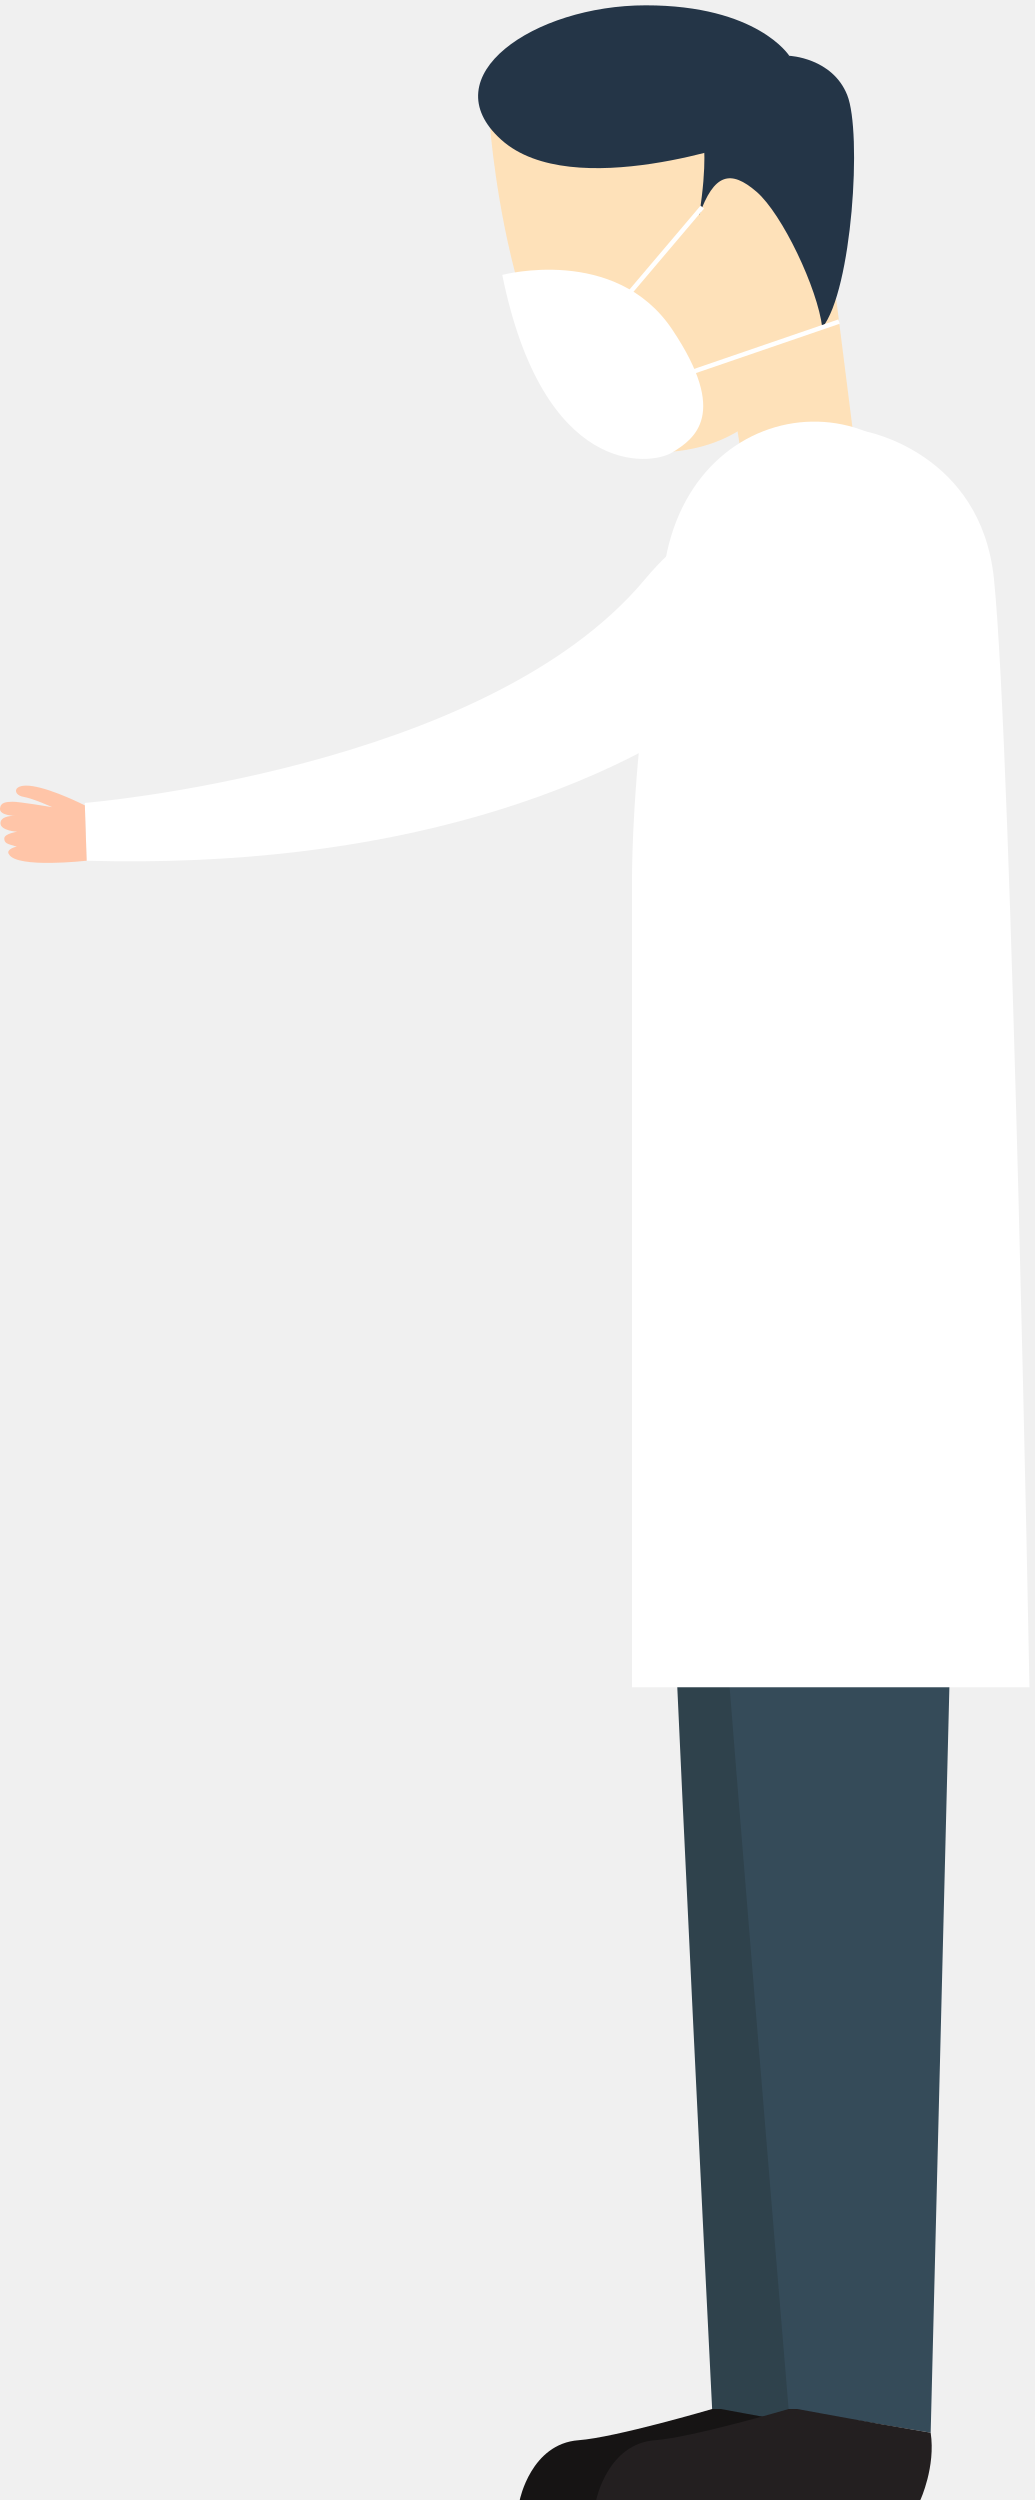
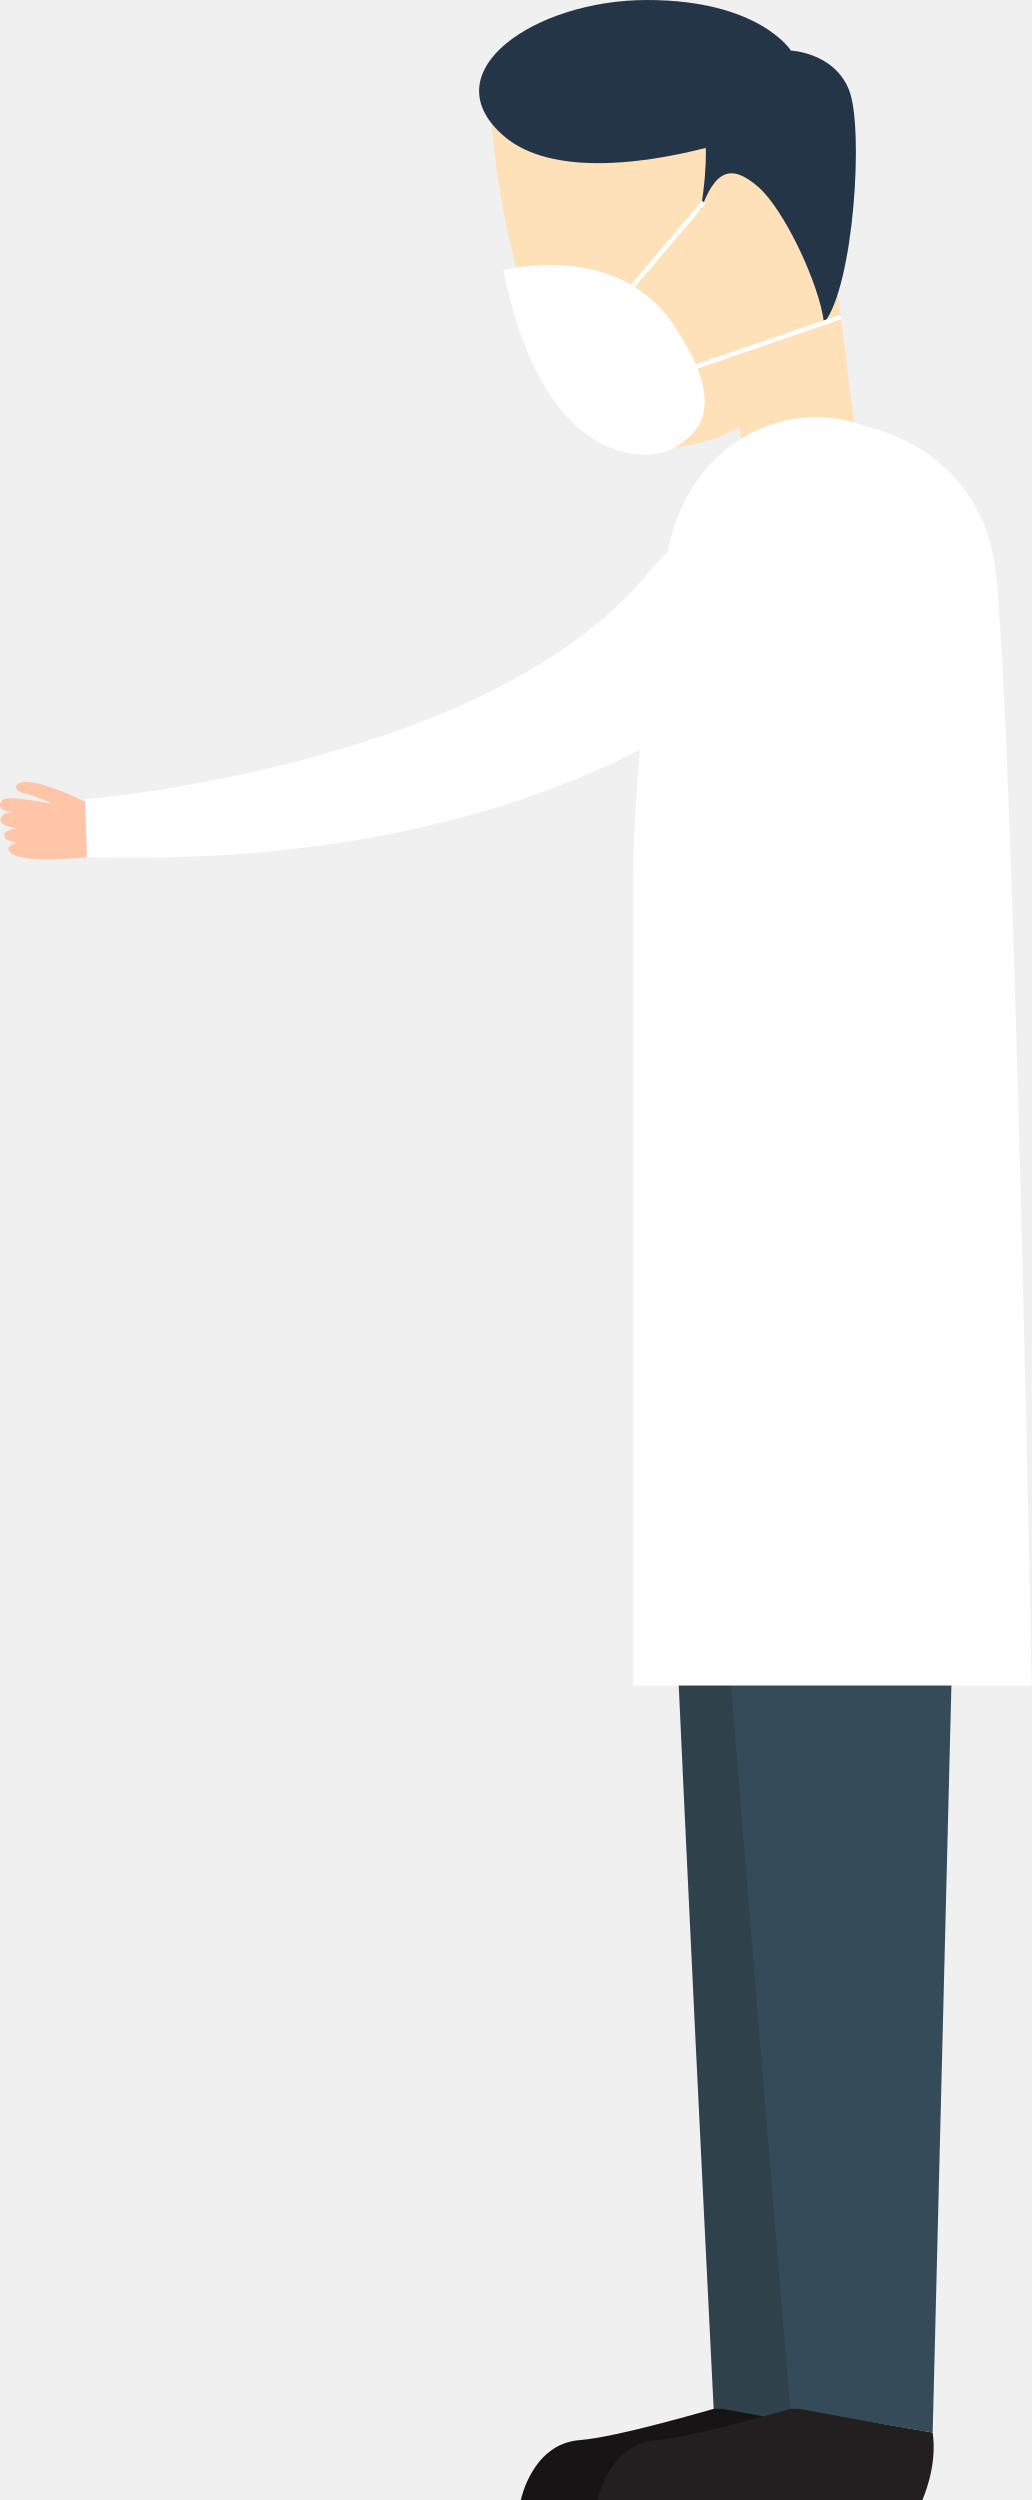
- <svg xmlns="http://www.w3.org/2000/svg" width="166" height="401" viewBox="0 0 166 401" id="svg9844" version="1.1">
+ <svg xmlns="http://www.w3.org/2000/svg" width="82.562" height="200.073" viewBox="0 0 82.562 200.073" id="svg9844" version="1.1">
  <defs id="defs9846">
    <clipPath id="clipPath1826-5" clipPathUnits="userSpaceOnUse">
      <path id="path1824-2" d="m 70.553,574.814 202.237,0 0,-51.566 -202.237,0 z" />
    </clipPath>
    <linearGradient id="linearGradient1836-3" spreadMethod="pad" gradientTransform="matrix(0,98.73317,98.73317,0,171.6714,522.8306)" gradientUnits="userSpaceOnUse" y2="0" x2="1" y1="0" x1="0">
      <stop id="stop1832-6" offset="0" style="stop-opacity:1;stop-color:#ffffff" />
      <stop id="stop1834-5" offset="1" style="stop-opacity:1;stop-color:#231f20" />
    </linearGradient>
    <clipPath id="clipPath1304-6" clipPathUnits="userSpaceOnUse">
      <path id="path1302-7" d="m 241.93,643.216 16.903,0 0,-56.38 -16.903,0 z" />
    </clipPath>
    <clipPath id="clipPath1280-3" clipPathUnits="userSpaceOnUse">
      <path id="path1278-2" d="m 225.027,643.216 16.903,0 0,-56.38 -16.903,0 z" />
    </clipPath>
    <clipPath id="clipPath1256-5" clipPathUnits="userSpaceOnUse">
      <path id="path1254-4" d="m 199.37,650 11.807,0 0,-63.164 -11.807,0 z" />
    </clipPath>
    <clipPath id="clipPath1240-8" clipPathUnits="userSpaceOnUse">
      <path id="path1238-9" d="m 188.744,643.216 10.76,0 0,-56.38 -10.76,0 z" />
    </clipPath>
    <clipPath id="clipPath1224-4" clipPathUnits="userSpaceOnUse">
      <path id="path1222-4" d="m 211.187,654.81 13.876,0 0,-67.974 -13.876,0 z" />
    </clipPath>
    <clipPath id="clipPath1198-8" clipPathUnits="userSpaceOnUse">
      <path id="path1196-1" d="m 168.542,654.81 20.202,0 0,-67.974 -20.202,0 z" />
    </clipPath>
    <clipPath id="clipPath1510-4" clipPathUnits="userSpaceOnUse">
      <path id="path1508-9" d="m 653.895,624.349 77.357,0 0,-10.384 -77.357,0 z" />
    </clipPath>
    <clipPath id="clipPath1494-1" clipPathUnits="userSpaceOnUse">
      <path id="path1492-4" d="m 662.202,614.082 69.05,0 0,-9.462 -69.05,0 z" />
    </clipPath>
    <clipPath id="clipPath1478-6" clipPathUnits="userSpaceOnUse">
      <path id="path1476-2" d="m 648.004,604.62 83.248,0 0,-17.77 -83.248,0 z" />
    </clipPath>
    <clipPath id="clipPath1320-1" clipPathUnits="userSpaceOnUse">
      <path id="path1318-3" d="m 517.567,574.814 228.766,0 0,-51.566 -228.766,0 z" />
    </clipPath>
    <linearGradient id="linearGradient1330-5" spreadMethod="pad" gradientTransform="matrix(0,98.73317,98.73317,0,631.9502,522.8306)" gradientUnits="userSpaceOnUse" y2="0" x2="1" y1="0" x1="0">
      <stop id="stop1326-0" offset="0" style="stop-opacity:1;stop-color:#ffffff" />
      <stop id="stop1328-8" offset="1" style="stop-opacity:1;stop-color:#231f20" />
    </linearGradient>
  </defs>
-   <g id="layer1" transform="translate(0,-651.3622)">
-     <g transform="matrix(1.314529,0,0,-1.314529,114.2256,1037.767)" id="g1760">
+   <g id="layer1" transform="translate(-5.0808281e-7,-852.2894)">
+     <g transform="matrix(0.6572632,0,0,-0.6572632,57.1127,1045.065)" id="g1760">
      <path id="path1762" style="fill:#2f424c;fill-opacity:1;fill-rule:nonzero;stroke:none" d="m 0,0 c 0,0 -7.498,149.487 -6.62,150.224 l 27.958,5.421 C 21.295,155.39 17.333,-2.889 17.333,-2.889 Z" />
    </g>
-     <g transform="matrix(1.314529,0,0,-1.314529,114.2256,1037.767)" id="g1764">
+     <g transform="matrix(0.6572632,0,0,-0.6572632,57.1127,1045.065)" id="g1764">
      <path id="path1766" style="fill:#161414;fill-opacity:1;fill-rule:nonzero;stroke:none" d="m 0,0 c 0,0 -11.834,-3.483 -16.283,-3.807 -5.819,-0.424 -7.192,-7.296 -7.192,-7.296 l 39.549,0 c 0,0 1.884,4.056 1.259,8.214 C 9.878,-1.646 1.058,0 1.058,0" />
    </g>
-     <g transform="matrix(1.314529,0,0,-1.314529,126.4954,1037.767)" id="g1768">
+     <g transform="matrix(0.6572632,0,0,-0.6572632,63.24761,1045.065)" id="g1768">
      <path id="path1770" style="fill:#354b59;fill-opacity:1;fill-rule:nonzero;stroke:none" d="m 0,0 c 0,0 -12.938,154.908 -12.06,155.645 l 33.398,0 C 21.295,155.39 17.333,-2.889 17.333,-2.889 Z" />
    </g>
-     <g transform="matrix(1.314529,0,0,-1.314529,126.4954,1037.767)" id="g1772">
+     <g transform="matrix(0.6572632,0,0,-0.6572632,63.24761,1045.065)" id="g1772">
      <path id="path1774" style="fill:#231f20;fill-opacity:1;fill-rule:nonzero;stroke:none" d="m 0,0 c 0,0 -11.834,-3.483 -16.283,-3.807 -5.819,-0.424 -7.192,-7.296 -7.192,-7.296 l 39.549,0 c 0,0 1.884,4.056 1.259,8.214 C 9.878,-1.646 1.058,0 1.058,0" />
    </g>
-     <g transform="matrix(1.314529,0,0,-1.314529,137.258,724.0915)" id="g1776">
+     <g transform="matrix(0.6572632,0,0,-0.6572632,68.62889,888.2271)" id="g1776">
      <path id="path1778" style="fill:#fee1b9;fill-opacity:1;fill-rule:nonzero;stroke:none" d="m 0,0 -3.97,31.43 -18.419,21.916 9.845,-62.555" />
    </g>
-     <g transform="matrix(1.314529,0,0,-1.314529,78.55625,671.1201)" id="g1780">
+     <g transform="matrix(0.6572632,0,0,-0.6572632,39.27806,861.7415)" id="g1780">
      <path id="path1782" style="fill:#fee1b9;fill-opacity:1;fill-rule:nonzero;stroke:none" d="m 0,0 c 0,0 2.877,-40.177 20.124,-40.177 10.838,0 18.216,6.881 18.216,19.029 L 36.64,0" />
    </g>
-     <g transform="matrix(1.314529,0,0,-1.314529,120.0024,673.803)" id="g1784">
+     <g transform="matrix(0.6572632,0,0,-0.6572632,60.0011,863.0829)" id="g1784">
      <path id="path1786" style="fill:#243547;fill-opacity:1;fill-rule:nonzero;stroke:none" d="m 0,0 c 0,0 -21.439,-7.755 -30.105,0 -8.667,7.755 3.968,16.422 17.606,16.422 13.64,0 17.517,-6.158 17.517,-6.158 z" />
    </g>
-     <g transform="matrix(1.314529,0,0,-1.314529,126.5981,660.3111)" id="g1788">
+     <g transform="matrix(0.6572632,0,0,-0.6572632,63.29892,856.337)" id="g1788">
      <path id="path1790" style="fill:#243547;fill-opacity:1;fill-rule:nonzero;stroke:none" d="m 0,0 c 0,0 5.246,-0.228 7.072,-4.79 1.823,-4.562 0.606,-23.823 -3.044,-28.386 -0.561,4.771 -4.895,13.891 -8.024,16.587 -3.154,2.721 -5.186,2.264 -7.002,-2.887 1.038,6.457 0.506,9.212 0.506,9.212 z" />
    </g>
-     <g transform="matrix(1.314529,0,0,-1.314529,154.5446,833.1677)" id="g1792">
+     <g transform="matrix(0.6572632,0,0,-0.6572632,77.27216,942.7651)" id="g1792">
      <path id="path1794" style="fill:#ffffff;fill-opacity:1;fill-rule:nonzero;stroke:none" d="m 0,0 c 0,0 4.793,46.815 0,69.938 -4.794,23.121 -32.43,21.994 -36.378,0 -3.948,-21.995 6.205,-37.226 5.64,-46.248 C -31.303,14.666 -33.397,0 -33.397,0 Z" />
    </g>
-     <g transform="matrix(1.314529,0,0,-1.314529,13.59737,780.1515)" id="g1796">
+     <g transform="matrix(0.6572632,0,0,-0.6572632,6.798672,916.2571)" id="g1796">
      <path id="path1798" style="fill:#ffffff;fill-opacity:1;fill-rule:nonzero;stroke:none" d="M 0,0 C 0,0 48.89,3.983 68.326,27.256 83.978,45.997 96.803,27.213 80.922,14.589 64.45,1.497 37.241,-8.085 0.23,-7.052 0.178,-5.451 0,0 0,0" />
    </g>
-     <g transform="matrix(1.314529,0,0,-1.314529,13.90037,789.4211)" id="g1800">
+     <g transform="matrix(0.6572632,0,0,-0.6572632,6.950172,920.8919)" id="g1800">
      <path id="path1802" style="fill:#ffc5a8;fill-opacity:1;fill-rule:nonzero;stroke:none" d="m 0,0 c 0,0 -8.498,-0.97 -9.473,0.774 -0.361,0.466 0.375,0.835 0.946,0.941 -1.161,0.352 -1.506,0.384 -1.526,0.99 -0.019,0.605 1.582,0.83 1.582,0.83 0,0 -2.072,0.108 -2.047,1.062 0.028,0.952 1.753,0.879 1.753,0.879 0,0 -1.841,0.025 -1.809,0.849 0.031,0.824 0.778,0.849 1.524,0.872 0.745,0.025 4.848,-0.664 4.848,-0.664 0,0 -2.275,1.053 -3.547,1.271 -1.271,0.219 -1.376,1.685 1.164,1.293 2.542,-0.394 6.364,-2.346 6.364,-2.346 z" />
    </g>
-     <g transform="matrix(1.314529,0,0,-1.314529,138.8268,720.56)" id="g1804">
+     <g transform="matrix(0.6572632,0,0,-0.6572632,69.41329,886.4614)" id="g1804">
      <path id="path1806" style="fill:#ffffff;fill-opacity:1;fill-rule:nonzero;stroke:none" d="m 0,0 c 0,0 14.087,-2.567 15.672,-17.985 2.224,-21.638 4.334,-135.254 4.334,-135.254 l -48.5,0 0,98.675 c 0,5.023 0.916,42.438 12.25,48.579 C -4.911,0.155 0,0 0,0" />
    </g>
-     <g transform="matrix(1.314529,0,0,-1.314529,80.56262,695.458)" id="g1808">
+     <g transform="matrix(0.6572632,0,0,-0.6572632,40.28124,873.9104)" id="g1808">
      <path id="path1810" style="fill:#ffffff;fill-opacity:1;fill-rule:nonzero;stroke:none" d="m 0,0 c 0,0 13.82,3.674 20.741,-6.664 6.921,-10.337 2.745,-13.326 0,-14.999 C 17.996,-23.335 5.004,-24.665 0,0" />
    </g>
-     <g transform="matrix(1.314529,0,0,-1.314529,100.5488,698.8561)" id="g1812">
+     <g transform="matrix(0.6572632,0,0,-0.6572632,50.27433,875.6095)" id="g1812">
      <path id="path1814" style="fill:#ffffff;fill-opacity:1;fill-rule:nonzero;stroke:#ffffff;stroke-width:0.551;stroke-linecap:butt;stroke-linejoin:miter;stroke-miterlimit:10;stroke-dasharray:none;stroke-opacity:1" d="M 0,0 9.203,10.857" />
    </g>
-     <g transform="matrix(1.314529,0,0,-1.314529,110.1164,711.3389)" id="g1816">
+     <g transform="matrix(0.6572632,0,0,-0.6572632,55.05809,881.8509)" id="g1816">
      <path id="path1818" style="fill:#ffffff;fill-opacity:1;fill-rule:nonzero;stroke:#ffffff;stroke-width:0.551;stroke-linecap:butt;stroke-linejoin:miter;stroke-miterlimit:10;stroke-dasharray:none;stroke-opacity:1" d="M 0,0 18.615,6.389" />
    </g>
  </g>
</svg>
